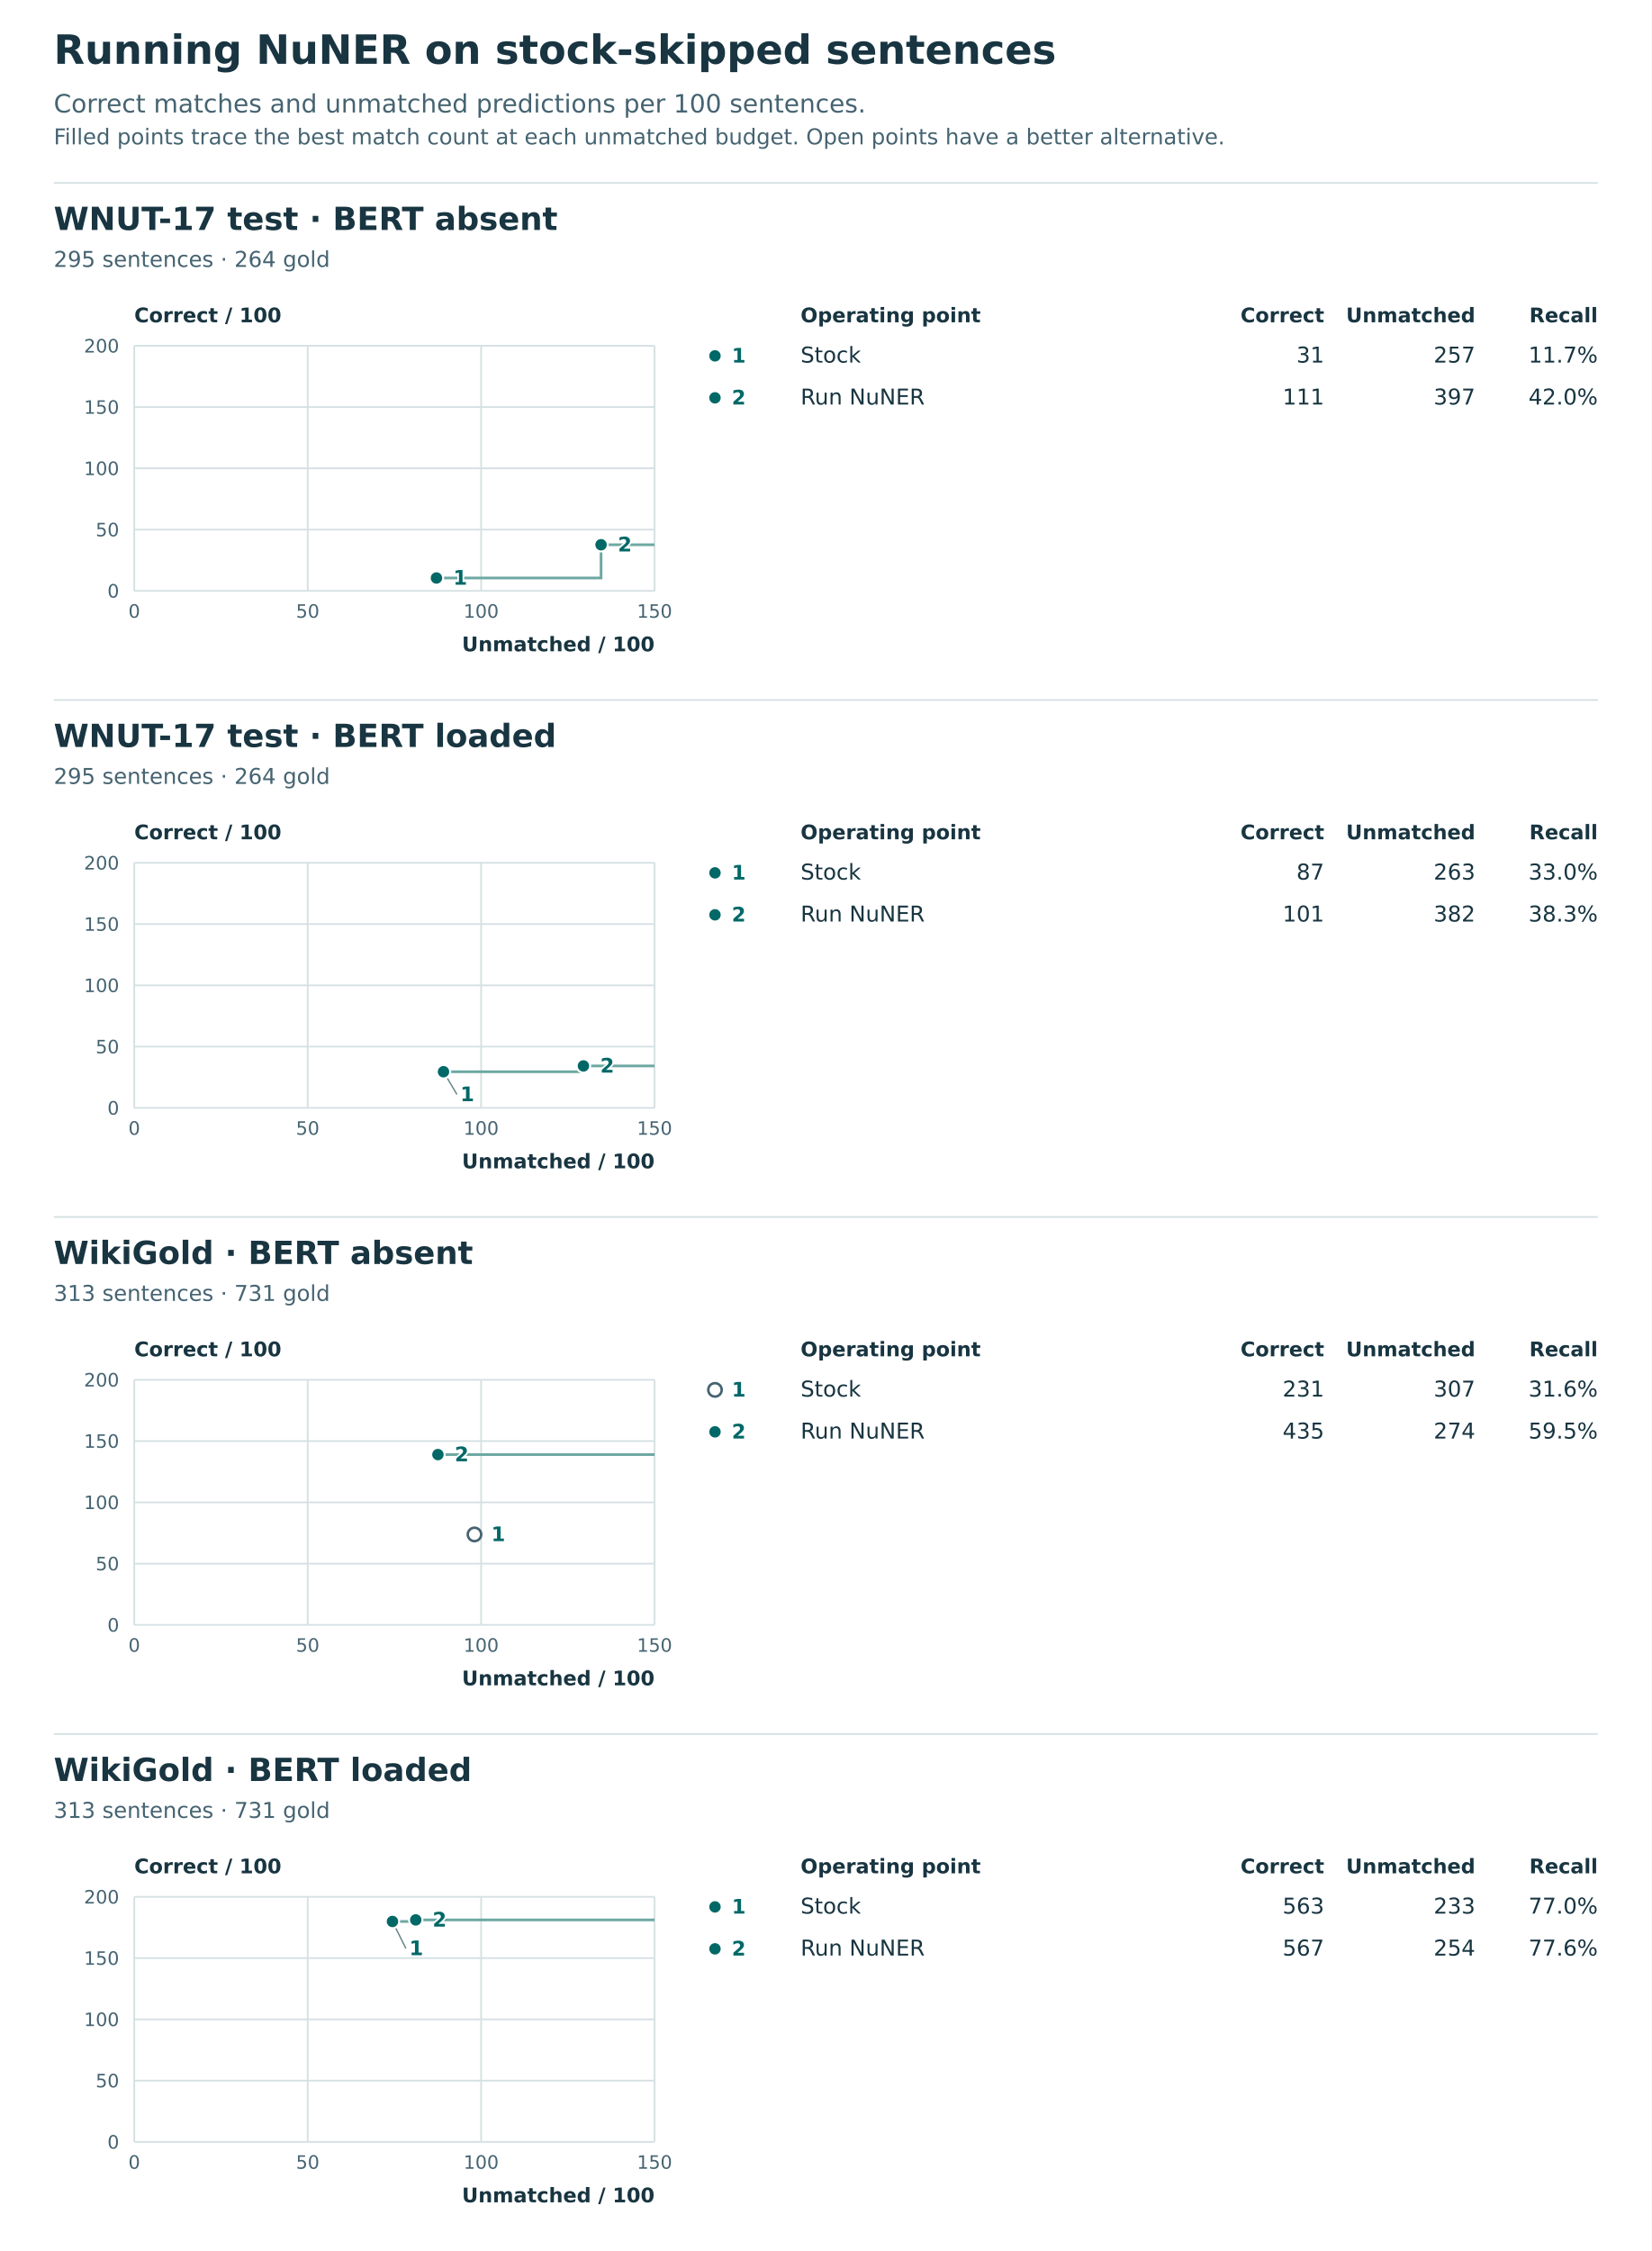
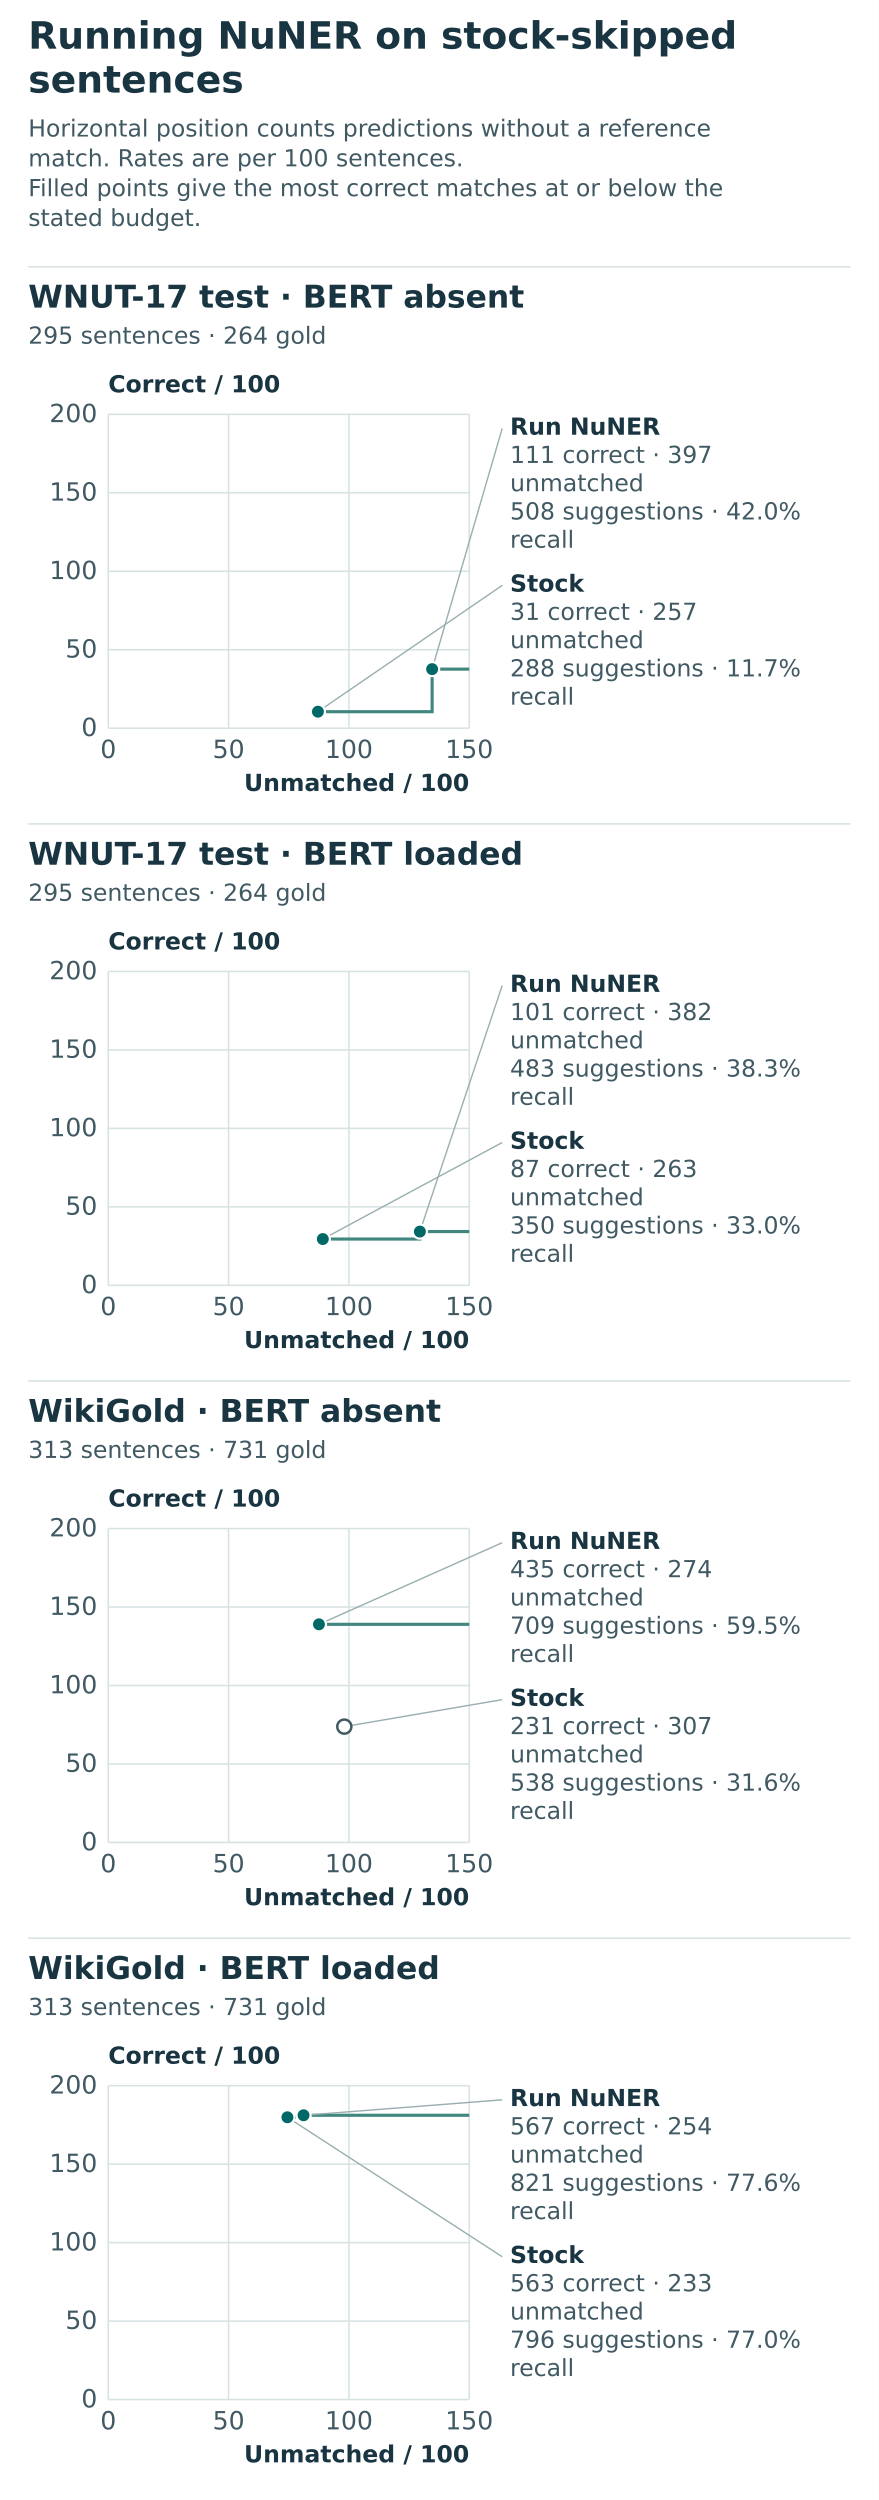
- <svg xmlns="http://www.w3.org/2000/svg" width="984" height="1341" viewBox="0 0 984 1341" role="img" aria-labelledby="chart-title chart-desc">
-   <style>text{font-family:"DejaVu Sans",sans-serif;fill:#183541;font-size:13px}.heading{font-size:24px;font-weight:700}.subtitle{font-size:15px;fill:#456371}.cohort{font-size:19px;font-weight:700}.scope,.axis{fill:#456371}.small,.axis{font-size:11px}.col{font-weight:700;font-size:12px}.num{text-anchor:end;font-variant-numeric:tabular-nums}.key{font-size:12px;font-weight:700;fill:#006867}.plot-key{paint-order:stroke;stroke:white;stroke-width:2;stroke-linejoin:round}.rule,.grid{fill:none;stroke:#d5e0e2;stroke-width:1}.frontier{fill:none;stroke:#6da8a2;stroke-width:1.6}.optimal{fill:#006867;stroke:white;stroke-width:1.2}.dominated{fill:white;stroke:#456371;stroke-width:1.5}.leader{stroke:#658384;stroke-width:.8}</style>
-   <rect width="984" height="1341" fill="white" />
-   <text x="32" y="38" class="heading">Running NuNER on stock-skipped sentences</text>
-   <text x="32" y="67" class="subtitle">Correct matches and unmatched predictions per 100 sentences.</text>
-   <text x="32" y="86" class="scope">Filled points trace the best match count at each unmatched budget. Open points have a better alternative.</text>
+ <svg xmlns="http://www.w3.org/2000/svg" width="560" height="1593" viewBox="0 0 560 1593" role="img" aria-labelledby="chart-title chart-desc">
+   <style>text{font-family:"DejaVu Sans",sans-serif;fill:#183541;font-size:15px}.heading{font-size:24px;font-weight:700}.cohort{font-size:20px;font-weight:700}.scope,.counts,.axis{fill:#405963}.label,.axis-title{font-weight:700}.axis{font-size:16px}.grid,.rule{fill:none;stroke:#d8e2e3}.frontier{fill:none;stroke:#41877f;stroke-width:2}.optimal{fill:#006867;stroke:white;stroke-width:1.4}.dominated{fill:white;stroke:#425b63;stroke-width:1.6}.leader{fill:none;stroke:#9aaeb0;stroke-width:.9}</style>
+   <rect width="560" height="1593" fill="white" />
+   <text x="18" y="31" class="heading">Running NuNER on stock-skipped</text>
+   <text x="18" y="59" class="heading">sentences</text>
+   <text x="18" y="87" class="scope">Horizontal position counts predictions without a reference</text>
+   <text x="18" y="106" class="scope">match. Rates are per 100 sentences.</text>
+   <text x="18" y="125" class="scope">Filled points give the most correct matches at or below the</text>
+   <text x="18" y="144" class="scope">stated budget.</text>
+   <path d="M18 170H542" class="rule" />
+   <text x="18" y="196" class="cohort">WNUT-17 test · BERT absent</text>
+   <text x="18" y="219" class="scope">295 sentences · 264 gold</text>
+   <text x="69" y="250" class="axis-title">Correct / 100</text>
+   <path d="M69 464.00H299" class="grid" />
+   <text x="62" y="469.00" text-anchor="end" class="axis">0</text>
+   <path d="M69 414.00H299" class="grid" />
+   <text x="62" y="419.00" text-anchor="end" class="axis">50</text>
+   <path d="M69 364.00H299" class="grid" />
+   <text x="62" y="369.00" text-anchor="end" class="axis">100</text>
+   <path d="M69 314.00H299" class="grid" />
+   <text x="62" y="319.00" text-anchor="end" class="axis">150</text>
+   <path d="M69 264.00H299" class="grid" />
+   <text x="62" y="269.00" text-anchor="end" class="axis">200</text>
+   <path d="M69.00 264V464" class="grid" />
+   <text x="69.00" y="483" text-anchor="middle" class="axis">0</text>
+   <path d="M145.67 264V464" class="grid" />
+   <text x="145.67" y="483" text-anchor="middle" class="axis">50</text>
+   <path d="M222.33 264V464" class="grid" />
+   <text x="222.33" y="483" text-anchor="middle" class="axis">100</text>
+   <path d="M299.00 264V464" class="grid" />
+   <text x="299.00" y="483" text-anchor="middle" class="axis">150</text>
+   <text x="299" y="504" text-anchor="end" class="axis-title">Unmatched / 100</text>
+   <path d="M202.58 453.49H275.35V426.37H299" class="frontier" />
+   <path d="M275.35 426.37L320 273" class="leader" />
+   <text x="325" y="277" class="label">Run NuNER</text>
+   <text x="325" y="295" class="counts">111 correct · 397</text>
+   <text x="325" y="313" class="counts">unmatched</text>
+   <text x="325" y="331" class="counts">508 suggestions · 42.0%</text>
+   <text x="325" y="349" class="counts">recall</text>
+   <path d="M202.58 453.49L320 373" class="leader" />
+   <text x="325" y="377" class="label">Stock</text>
+   <text x="325" y="395" class="counts">31 correct · 257</text>
+   <text x="325" y="413" class="counts">unmatched</text>
+   <text x="325" y="431" class="counts">288 suggestions · 11.7%</text>
+   <text x="325" y="449" class="counts">recall</text>
  <g>
-     <path d="M32 109H952" class="rule" />
-     <text x="32" y="137" class="cohort">WNUT-17 test · BERT absent</text>
-     <text x="32" y="159" class="scope">295 sentences · 264 gold</text>
-     <text x="477" y="192" class="col">Operating point</text>
-     <text x="789" y="192" class="col num">Correct</text>
-     <text x="879" y="192" class="col num">Unmatched</text>
-     <text x="952" y="192" class="col num">Recall</text>
-     <g>
-       <circle cx="426" cy="212" r="4" class="optimal" />
-       <text x="436" y="216" class="key">1</text>
-       <text x="477" y="216" class="label">Stock</text>
-       <text x="789" y="216" class="num">31</text>
-       <text x="879" y="216" class="num">257</text>
-       <text x="952" y="216" class="num">11.7%</text>
-     </g>
-     <g>
-       <circle cx="426" cy="237" r="4" class="optimal" />
-       <text x="436" y="241" class="key">2</text>
-       <text x="477" y="241" class="label">Run NuNER</text>
-       <text x="789" y="241" class="num">111</text>
-       <text x="879" y="241" class="num">397</text>
-       <text x="952" y="241" class="num">42.0%</text>
-     </g>
-     <text x="80" y="192" class="col">Correct / 100</text>
-     <path d="M80 352.00H390" class="grid" />
-     <text x="71" y="356.00" class="axis num">0</text>
-     <path d="M80 315.50H390" class="grid" />
-     <text x="71" y="319.50" class="axis num">50</text>
-     <path d="M80 279.00H390" class="grid" />
-     <text x="71" y="283.00" class="axis num">100</text>
-     <path d="M80 242.50H390" class="grid" />
-     <text x="71" y="246.50" class="axis num">150</text>
-     <path d="M80 206.00H390" class="grid" />
-     <text x="71" y="210.00" class="axis num">200</text>
-     <path d="M80.00 206V352" class="grid" />
-     <text x="80.00" y="368" class="axis" text-anchor="middle">0</text>
-     <path d="M183.33 206V352" class="grid" />
-     <text x="183.33" y="368" class="axis" text-anchor="middle">50</text>
-     <path d="M286.67 206V352" class="grid" />
-     <text x="286.67" y="368" class="axis" text-anchor="middle">100</text>
-     <path d="M390.00 206V352" class="grid" />
-     <text x="390.00" y="368" class="axis" text-anchor="middle">150</text>
-     <text x="390" y="388" class="col num">Unmatched / 100</text>
-     <path d="M260.05 344.33H358.12V324.53H390" class="frontier" />
-     <g>
-       <circle cx="260.05" cy="344.33" r="4" class="optimal" />
-     </g>
-     <g>
-       <circle cx="358.12" cy="324.53" r="4" class="optimal" />
-     </g>
-     <text x="270.05" y="348.33" class="key plot-key">1</text>
-     <text x="368.12" y="328.53" class="key plot-key">2</text>
+     <circle cx="275.35" cy="426.37" r="4.5" class="optimal" />
  </g>
  <g>
-     <path d="M32 417H952" class="rule" />
-     <text x="32" y="445" class="cohort">WNUT-17 test · BERT loaded</text>
-     <text x="32" y="467" class="scope">295 sentences · 264 gold</text>
-     <text x="477" y="500" class="col">Operating point</text>
-     <text x="789" y="500" class="col num">Correct</text>
-     <text x="879" y="500" class="col num">Unmatched</text>
-     <text x="952" y="500" class="col num">Recall</text>
-     <g>
-       <circle cx="426" cy="520" r="4" class="optimal" />
-       <text x="436" y="524" class="key">1</text>
-       <text x="477" y="524" class="label">Stock</text>
-       <text x="789" y="524" class="num">87</text>
-       <text x="879" y="524" class="num">263</text>
-       <text x="952" y="524" class="num">33.0%</text>
-     </g>
-     <g>
-       <circle cx="426" cy="545" r="4" class="optimal" />
-       <text x="436" y="549" class="key">2</text>
-       <text x="477" y="549" class="label">Run NuNER</text>
-       <text x="789" y="549" class="num">101</text>
-       <text x="879" y="549" class="num">382</text>
-       <text x="952" y="549" class="num">38.3%</text>
-     </g>
-     <text x="80" y="500" class="col">Correct / 100</text>
-     <path d="M80 660.00H390" class="grid" />
-     <text x="71" y="664.00" class="axis num">0</text>
-     <path d="M80 623.50H390" class="grid" />
-     <text x="71" y="627.50" class="axis num">50</text>
-     <path d="M80 587.00H390" class="grid" />
-     <text x="71" y="591.00" class="axis num">100</text>
-     <path d="M80 550.50H390" class="grid" />
-     <text x="71" y="554.50" class="axis num">150</text>
-     <path d="M80 514.00H390" class="grid" />
-     <text x="71" y="518.00" class="axis num">200</text>
-     <path d="M80.00 514V660" class="grid" />
-     <text x="80.00" y="676" class="axis" text-anchor="middle">0</text>
-     <path d="M183.33 514V660" class="grid" />
-     <text x="183.33" y="676" class="axis" text-anchor="middle">50</text>
-     <path d="M286.67 514V660" class="grid" />
-     <text x="286.67" y="676" class="axis" text-anchor="middle">100</text>
-     <path d="M390.00 514V660" class="grid" />
-     <text x="390.00" y="676" class="axis" text-anchor="middle">150</text>
-     <text x="390" y="696" class="col num">Unmatched / 100</text>
-     <path d="M264.25 638.47H347.62V635.01H390" class="frontier" />
-     <line x1="264.25" y1="638.47" x2="272.25" y2="652.01" class="leader" />
-     <g>
-       <circle cx="264.25" cy="638.47" r="4" class="optimal" />
-     </g>
-     <g>
-       <circle cx="347.62" cy="635.01" r="4" class="optimal" />
-     </g>
-     <text x="274.25" y="656.01" class="key plot-key">1</text>
-     <text x="357.62" y="639.01" class="key plot-key">2</text>
+     <circle cx="202.58" cy="453.49" r="4.5" class="optimal" />
+   </g>
+   <path d="M18 525H542" class="rule" />
+   <text x="18" y="551" class="cohort">WNUT-17 test · BERT loaded</text>
+   <text x="18" y="574" class="scope">295 sentences · 264 gold</text>
+   <text x="69" y="605" class="axis-title">Correct / 100</text>
+   <path d="M69 819.00H299" class="grid" />
+   <text x="62" y="824.00" text-anchor="end" class="axis">0</text>
+   <path d="M69 769.00H299" class="grid" />
+   <text x="62" y="774.00" text-anchor="end" class="axis">50</text>
+   <path d="M69 719.00H299" class="grid" />
+   <text x="62" y="724.00" text-anchor="end" class="axis">100</text>
+   <path d="M69 669.00H299" class="grid" />
+   <text x="62" y="674.00" text-anchor="end" class="axis">150</text>
+   <path d="M69 619.00H299" class="grid" />
+   <text x="62" y="624.00" text-anchor="end" class="axis">200</text>
+   <path d="M69.00 619V819" class="grid" />
+   <text x="69.00" y="838" text-anchor="middle" class="axis">0</text>
+   <path d="M145.67 619V819" class="grid" />
+   <text x="145.67" y="838" text-anchor="middle" class="axis">50</text>
+   <path d="M222.33 619V819" class="grid" />
+   <text x="222.33" y="838" text-anchor="middle" class="axis">100</text>
+   <path d="M299.00 619V819" class="grid" />
+   <text x="299.00" y="838" text-anchor="middle" class="axis">150</text>
+   <text x="299" y="859" text-anchor="end" class="axis-title">Unmatched / 100</text>
+   <path d="M205.70 789.51H267.55V784.76H299" class="frontier" />
+   <path d="M267.55 784.76L320 628" class="leader" />
+   <text x="325" y="632" class="label">Run NuNER</text>
+   <text x="325" y="650" class="counts">101 correct · 382</text>
+   <text x="325" y="668" class="counts">unmatched</text>
+   <text x="325" y="686" class="counts">483 suggestions · 38.3%</text>
+   <text x="325" y="704" class="counts">recall</text>
+   <path d="M205.70 789.51L320 728" class="leader" />
+   <text x="325" y="732" class="label">Stock</text>
+   <text x="325" y="750" class="counts">87 correct · 263</text>
+   <text x="325" y="768" class="counts">unmatched</text>
+   <text x="325" y="786" class="counts">350 suggestions · 33.0%</text>
+   <text x="325" y="804" class="counts">recall</text>
+   <g>
+     <circle cx="267.55" cy="784.76" r="4.5" class="optimal" />
  </g>
  <g>
-     <path d="M32 725H952" class="rule" />
-     <text x="32" y="753" class="cohort">WikiGold · BERT absent</text>
-     <text x="32" y="775" class="scope">313 sentences · 731 gold</text>
-     <text x="477" y="808" class="col">Operating point</text>
-     <text x="789" y="808" class="col num">Correct</text>
-     <text x="879" y="808" class="col num">Unmatched</text>
-     <text x="952" y="808" class="col num">Recall</text>
-     <g>
-       <circle cx="426" cy="828" r="4" class="dominated" />
-       <text x="436" y="832" class="key">1</text>
-       <text x="477" y="832" class="label">Stock</text>
-       <text x="789" y="832" class="num">231</text>
-       <text x="879" y="832" class="num">307</text>
-       <text x="952" y="832" class="num">31.6%</text>
-     </g>
-     <g>
-       <circle cx="426" cy="853" r="4" class="optimal" />
-       <text x="436" y="857" class="key">2</text>
-       <text x="477" y="857" class="label">Run NuNER</text>
-       <text x="789" y="857" class="num">435</text>
-       <text x="879" y="857" class="num">274</text>
-       <text x="952" y="857" class="num">59.5%</text>
-     </g>
-     <text x="80" y="808" class="col">Correct / 100</text>
-     <path d="M80 968.00H390" class="grid" />
-     <text x="71" y="972.00" class="axis num">0</text>
-     <path d="M80 931.50H390" class="grid" />
-     <text x="71" y="935.50" class="axis num">50</text>
-     <path d="M80 895.00H390" class="grid" />
-     <text x="71" y="899.00" class="axis num">100</text>
-     <path d="M80 858.50H390" class="grid" />
-     <text x="71" y="862.50" class="axis num">150</text>
-     <path d="M80 822.00H390" class="grid" />
-     <text x="71" y="826.00" class="axis num">200</text>
-     <path d="M80.00 822V968" class="grid" />
-     <text x="80.00" y="984" class="axis" text-anchor="middle">0</text>
-     <path d="M183.33 822V968" class="grid" />
-     <text x="183.33" y="984" class="axis" text-anchor="middle">50</text>
-     <path d="M286.67 822V968" class="grid" />
-     <text x="286.67" y="984" class="axis" text-anchor="middle">100</text>
-     <path d="M390.00 822V968" class="grid" />
-     <text x="390.00" y="984" class="axis" text-anchor="middle">150</text>
-     <text x="390" y="1004" class="col num">Unmatched / 100</text>
-     <path d="M260.92 866.55H390" class="frontier" />
-     <g>
-       <circle cx="282.71" cy="914.12" r="4" class="dominated" />
-     </g>
-     <g>
-       <circle cx="260.92" cy="866.55" r="4" class="optimal" />
-     </g>
-     <text x="292.71" y="918.12" class="key plot-key">1</text>
-     <text x="270.92" y="870.55" class="key plot-key">2</text>
+     <circle cx="205.70" cy="789.51" r="4.5" class="optimal" />
+   </g>
+   <path d="M18 880H542" class="rule" />
+   <text x="18" y="906" class="cohort">WikiGold · BERT absent</text>
+   <text x="18" y="929" class="scope">313 sentences · 731 gold</text>
+   <text x="69" y="960" class="axis-title">Correct / 100</text>
+   <path d="M69 1174.00H299" class="grid" />
+   <text x="62" y="1179.00" text-anchor="end" class="axis">0</text>
+   <path d="M69 1124.00H299" class="grid" />
+   <text x="62" y="1129.00" text-anchor="end" class="axis">50</text>
+   <path d="M69 1074.00H299" class="grid" />
+   <text x="62" y="1079.00" text-anchor="end" class="axis">100</text>
+   <path d="M69 1024.00H299" class="grid" />
+   <text x="62" y="1029.00" text-anchor="end" class="axis">150</text>
+   <path d="M69 974.00H299" class="grid" />
+   <text x="62" y="979.00" text-anchor="end" class="axis">200</text>
+   <path d="M69.00 974V1174" class="grid" />
+   <text x="69.00" y="1193" text-anchor="middle" class="axis">0</text>
+   <path d="M145.67 974V1174" class="grid" />
+   <text x="145.67" y="1193" text-anchor="middle" class="axis">50</text>
+   <path d="M222.33 974V1174" class="grid" />
+   <text x="222.33" y="1193" text-anchor="middle" class="axis">100</text>
+   <path d="M299.00 974V1174" class="grid" />
+   <text x="299.00" y="1193" text-anchor="middle" class="axis">150</text>
+   <text x="299" y="1214" text-anchor="end" class="axis-title">Unmatched / 100</text>
+   <path d="M203.23 1035.02H299" class="frontier" />
+   <path d="M203.23 1035.02L320 983" class="leader" />
+   <text x="325" y="987" class="label">Run NuNER</text>
+   <text x="325" y="1005" class="counts">435 correct · 274</text>
+   <text x="325" y="1023" class="counts">unmatched</text>
+   <text x="325" y="1041" class="counts">709 suggestions · 59.5%</text>
+   <text x="325" y="1059" class="counts">recall</text>
+   <path d="M219.39 1100.20L320 1083" class="leader" />
+   <text x="325" y="1087" class="label">Stock</text>
+   <text x="325" y="1105" class="counts">231 correct · 307</text>
+   <text x="325" y="1123" class="counts">unmatched</text>
+   <text x="325" y="1141" class="counts">538 suggestions · 31.6%</text>
+   <text x="325" y="1159" class="counts">recall</text>
+   <g>
+     <circle cx="203.23" cy="1035.02" r="4.5" class="optimal" />
  </g>
  <g>
-     <path d="M32 1033H952" class="rule" />
-     <text x="32" y="1061" class="cohort">WikiGold · BERT loaded</text>
-     <text x="32" y="1083" class="scope">313 sentences · 731 gold</text>
-     <text x="477" y="1116" class="col">Operating point</text>
-     <text x="789" y="1116" class="col num">Correct</text>
-     <text x="879" y="1116" class="col num">Unmatched</text>
-     <text x="952" y="1116" class="col num">Recall</text>
-     <g>
-       <circle cx="426" cy="1136" r="4" class="optimal" />
-       <text x="436" y="1140" class="key">1</text>
-       <text x="477" y="1140" class="label">Stock</text>
-       <text x="789" y="1140" class="num">563</text>
-       <text x="879" y="1140" class="num">233</text>
-       <text x="952" y="1140" class="num">77.0%</text>
-     </g>
-     <g>
-       <circle cx="426" cy="1161" r="4" class="optimal" />
-       <text x="436" y="1165" class="key">2</text>
-       <text x="477" y="1165" class="label">Run NuNER</text>
-       <text x="789" y="1165" class="num">567</text>
-       <text x="879" y="1165" class="num">254</text>
-       <text x="952" y="1165" class="num">77.6%</text>
-     </g>
-     <text x="80" y="1116" class="col">Correct / 100</text>
-     <path d="M80 1276.00H390" class="grid" />
-     <text x="71" y="1280.00" class="axis num">0</text>
-     <path d="M80 1239.50H390" class="grid" />
-     <text x="71" y="1243.50" class="axis num">50</text>
-     <path d="M80 1203.00H390" class="grid" />
-     <text x="71" y="1207.00" class="axis num">100</text>
-     <path d="M80 1166.50H390" class="grid" />
-     <text x="71" y="1170.50" class="axis num">150</text>
-     <path d="M80 1130.00H390" class="grid" />
-     <text x="71" y="1134.00" class="axis num">200</text>
-     <path d="M80.00 1130V1276" class="grid" />
-     <text x="80.00" y="1292" class="axis" text-anchor="middle">0</text>
-     <path d="M183.33 1130V1276" class="grid" />
-     <text x="183.33" y="1292" class="axis" text-anchor="middle">50</text>
-     <path d="M286.67 1130V1276" class="grid" />
-     <text x="286.67" y="1292" class="axis" text-anchor="middle">100</text>
-     <path d="M390.00 1130V1276" class="grid" />
-     <text x="390.00" y="1292" class="axis" text-anchor="middle">150</text>
-     <text x="390" y="1312" class="col num">Unmatched / 100</text>
-     <path d="M233.84 1144.69H247.71V1143.76H390" class="frontier" />
-     <line x1="233.84" y1="1144.69" x2="241.84" y2="1160.76" class="leader" />
-     <g>
-       <circle cx="233.84" cy="1144.69" r="4" class="optimal" />
-     </g>
-     <g>
-       <circle cx="247.71" cy="1143.76" r="4" class="optimal" />
-     </g>
-     <text x="243.84" y="1164.76" class="key plot-key">1</text>
-     <text x="257.71" y="1147.76" class="key plot-key">2</text>
+     <circle cx="219.39" cy="1100.20" r="4.5" class="dominated" />
+   </g>
+   <path d="M18 1235H542" class="rule" />
+   <text x="18" y="1261" class="cohort">WikiGold · BERT loaded</text>
+   <text x="18" y="1284" class="scope">313 sentences · 731 gold</text>
+   <text x="69" y="1315" class="axis-title">Correct / 100</text>
+   <path d="M69 1529.00H299" class="grid" />
+   <text x="62" y="1534.00" text-anchor="end" class="axis">0</text>
+   <path d="M69 1479.00H299" class="grid" />
+   <text x="62" y="1484.00" text-anchor="end" class="axis">50</text>
+   <path d="M69 1429.00H299" class="grid" />
+   <text x="62" y="1434.00" text-anchor="end" class="axis">100</text>
+   <path d="M69 1379.00H299" class="grid" />
+   <text x="62" y="1384.00" text-anchor="end" class="axis">150</text>
+   <path d="M69 1329.00H299" class="grid" />
+   <text x="62" y="1334.00" text-anchor="end" class="axis">200</text>
+   <path d="M69.00 1329V1529" class="grid" />
+   <text x="69.00" y="1548" text-anchor="middle" class="axis">0</text>
+   <path d="M145.67 1329V1529" class="grid" />
+   <text x="145.67" y="1548" text-anchor="middle" class="axis">50</text>
+   <path d="M222.33 1329V1529" class="grid" />
+   <text x="222.33" y="1548" text-anchor="middle" class="axis">100</text>
+   <path d="M299.00 1329V1529" class="grid" />
+   <text x="299.00" y="1548" text-anchor="middle" class="axis">150</text>
+   <text x="299" y="1569" text-anchor="end" class="axis-title">Unmatched / 100</text>
+   <path d="M183.14 1349.13H193.43V1347.85H299" class="frontier" />
+   <path d="M193.43 1347.85L320 1338" class="leader" />
+   <text x="325" y="1342" class="label">Run NuNER</text>
+   <text x="325" y="1360" class="counts">567 correct · 254</text>
+   <text x="325" y="1378" class="counts">unmatched</text>
+   <text x="325" y="1396" class="counts">821 suggestions · 77.6%</text>
+   <text x="325" y="1414" class="counts">recall</text>
+   <path d="M183.14 1349.13L320 1438" class="leader" />
+   <text x="325" y="1442" class="label">Stock</text>
+   <text x="325" y="1460" class="counts">563 correct · 233</text>
+   <text x="325" y="1478" class="counts">unmatched</text>
+   <text x="325" y="1496" class="counts">796 suggestions · 77.0%</text>
+   <text x="325" y="1514" class="counts">recall</text>
+   <g>
+     <circle cx="193.43" cy="1347.85" r="4.5" class="optimal" />
+   </g>
+   <g>
+     <circle cx="183.14" cy="1349.13" r="4.5" class="optimal" />
  </g>
</svg>
